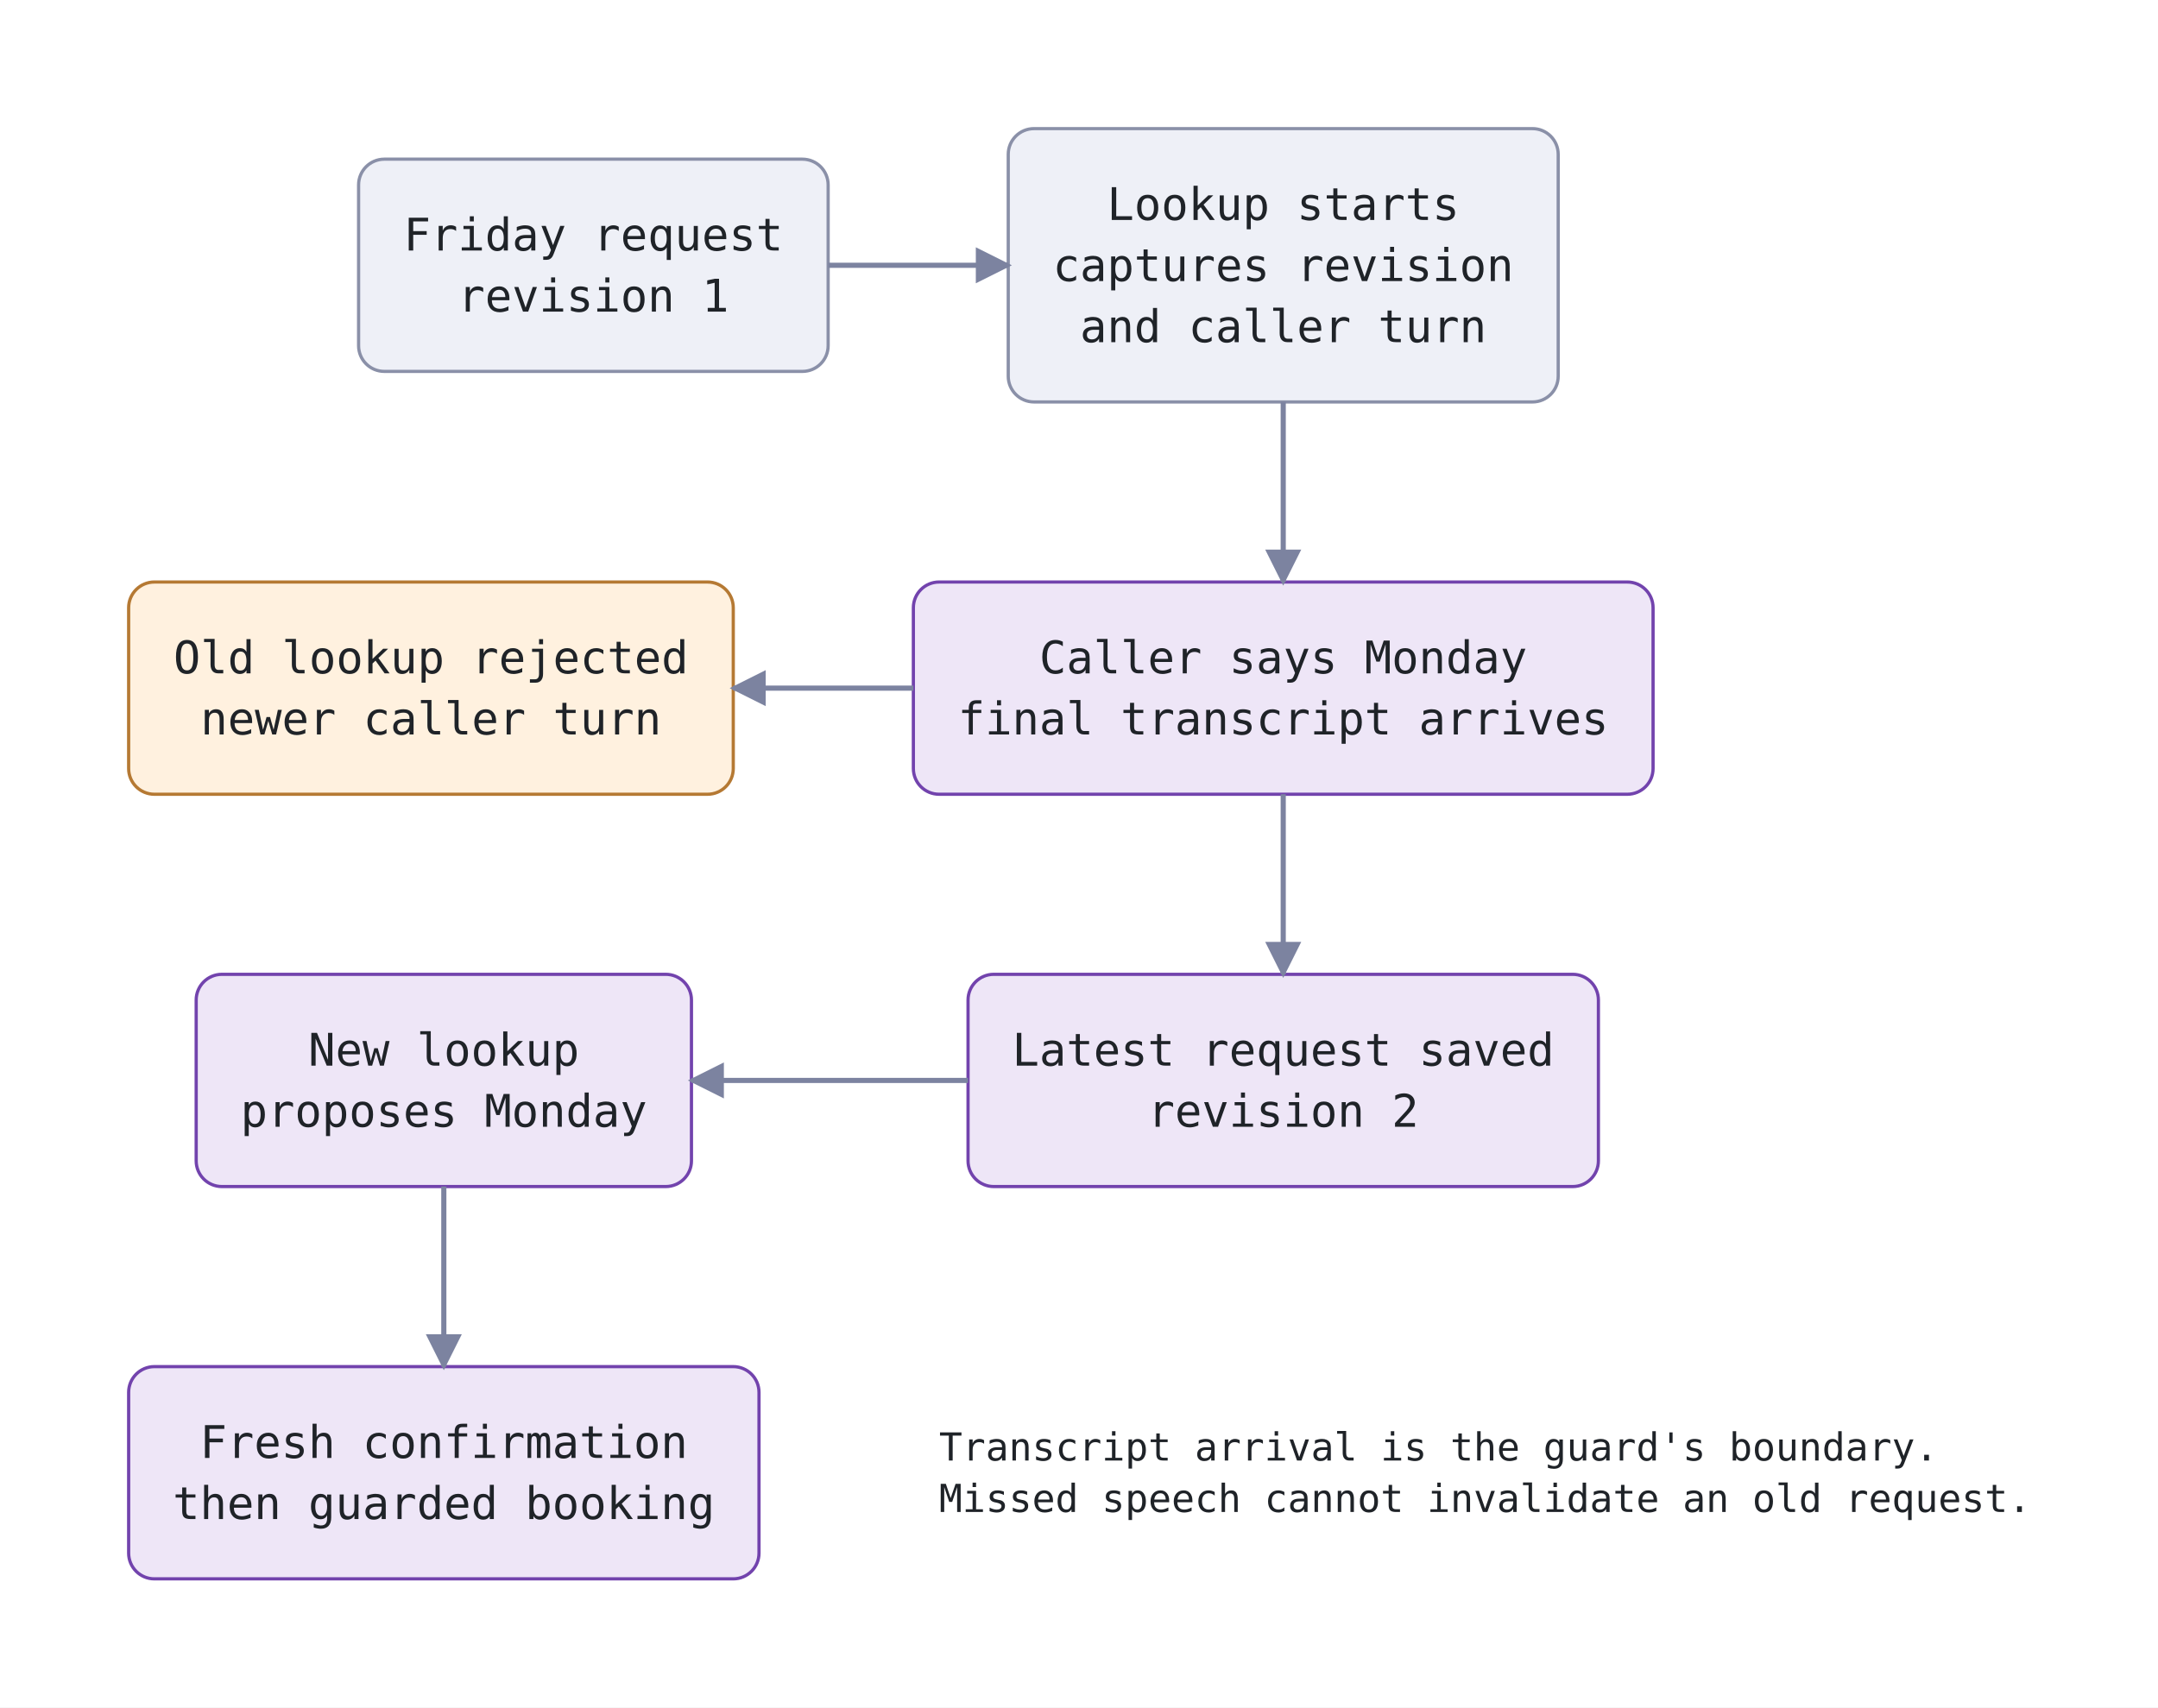
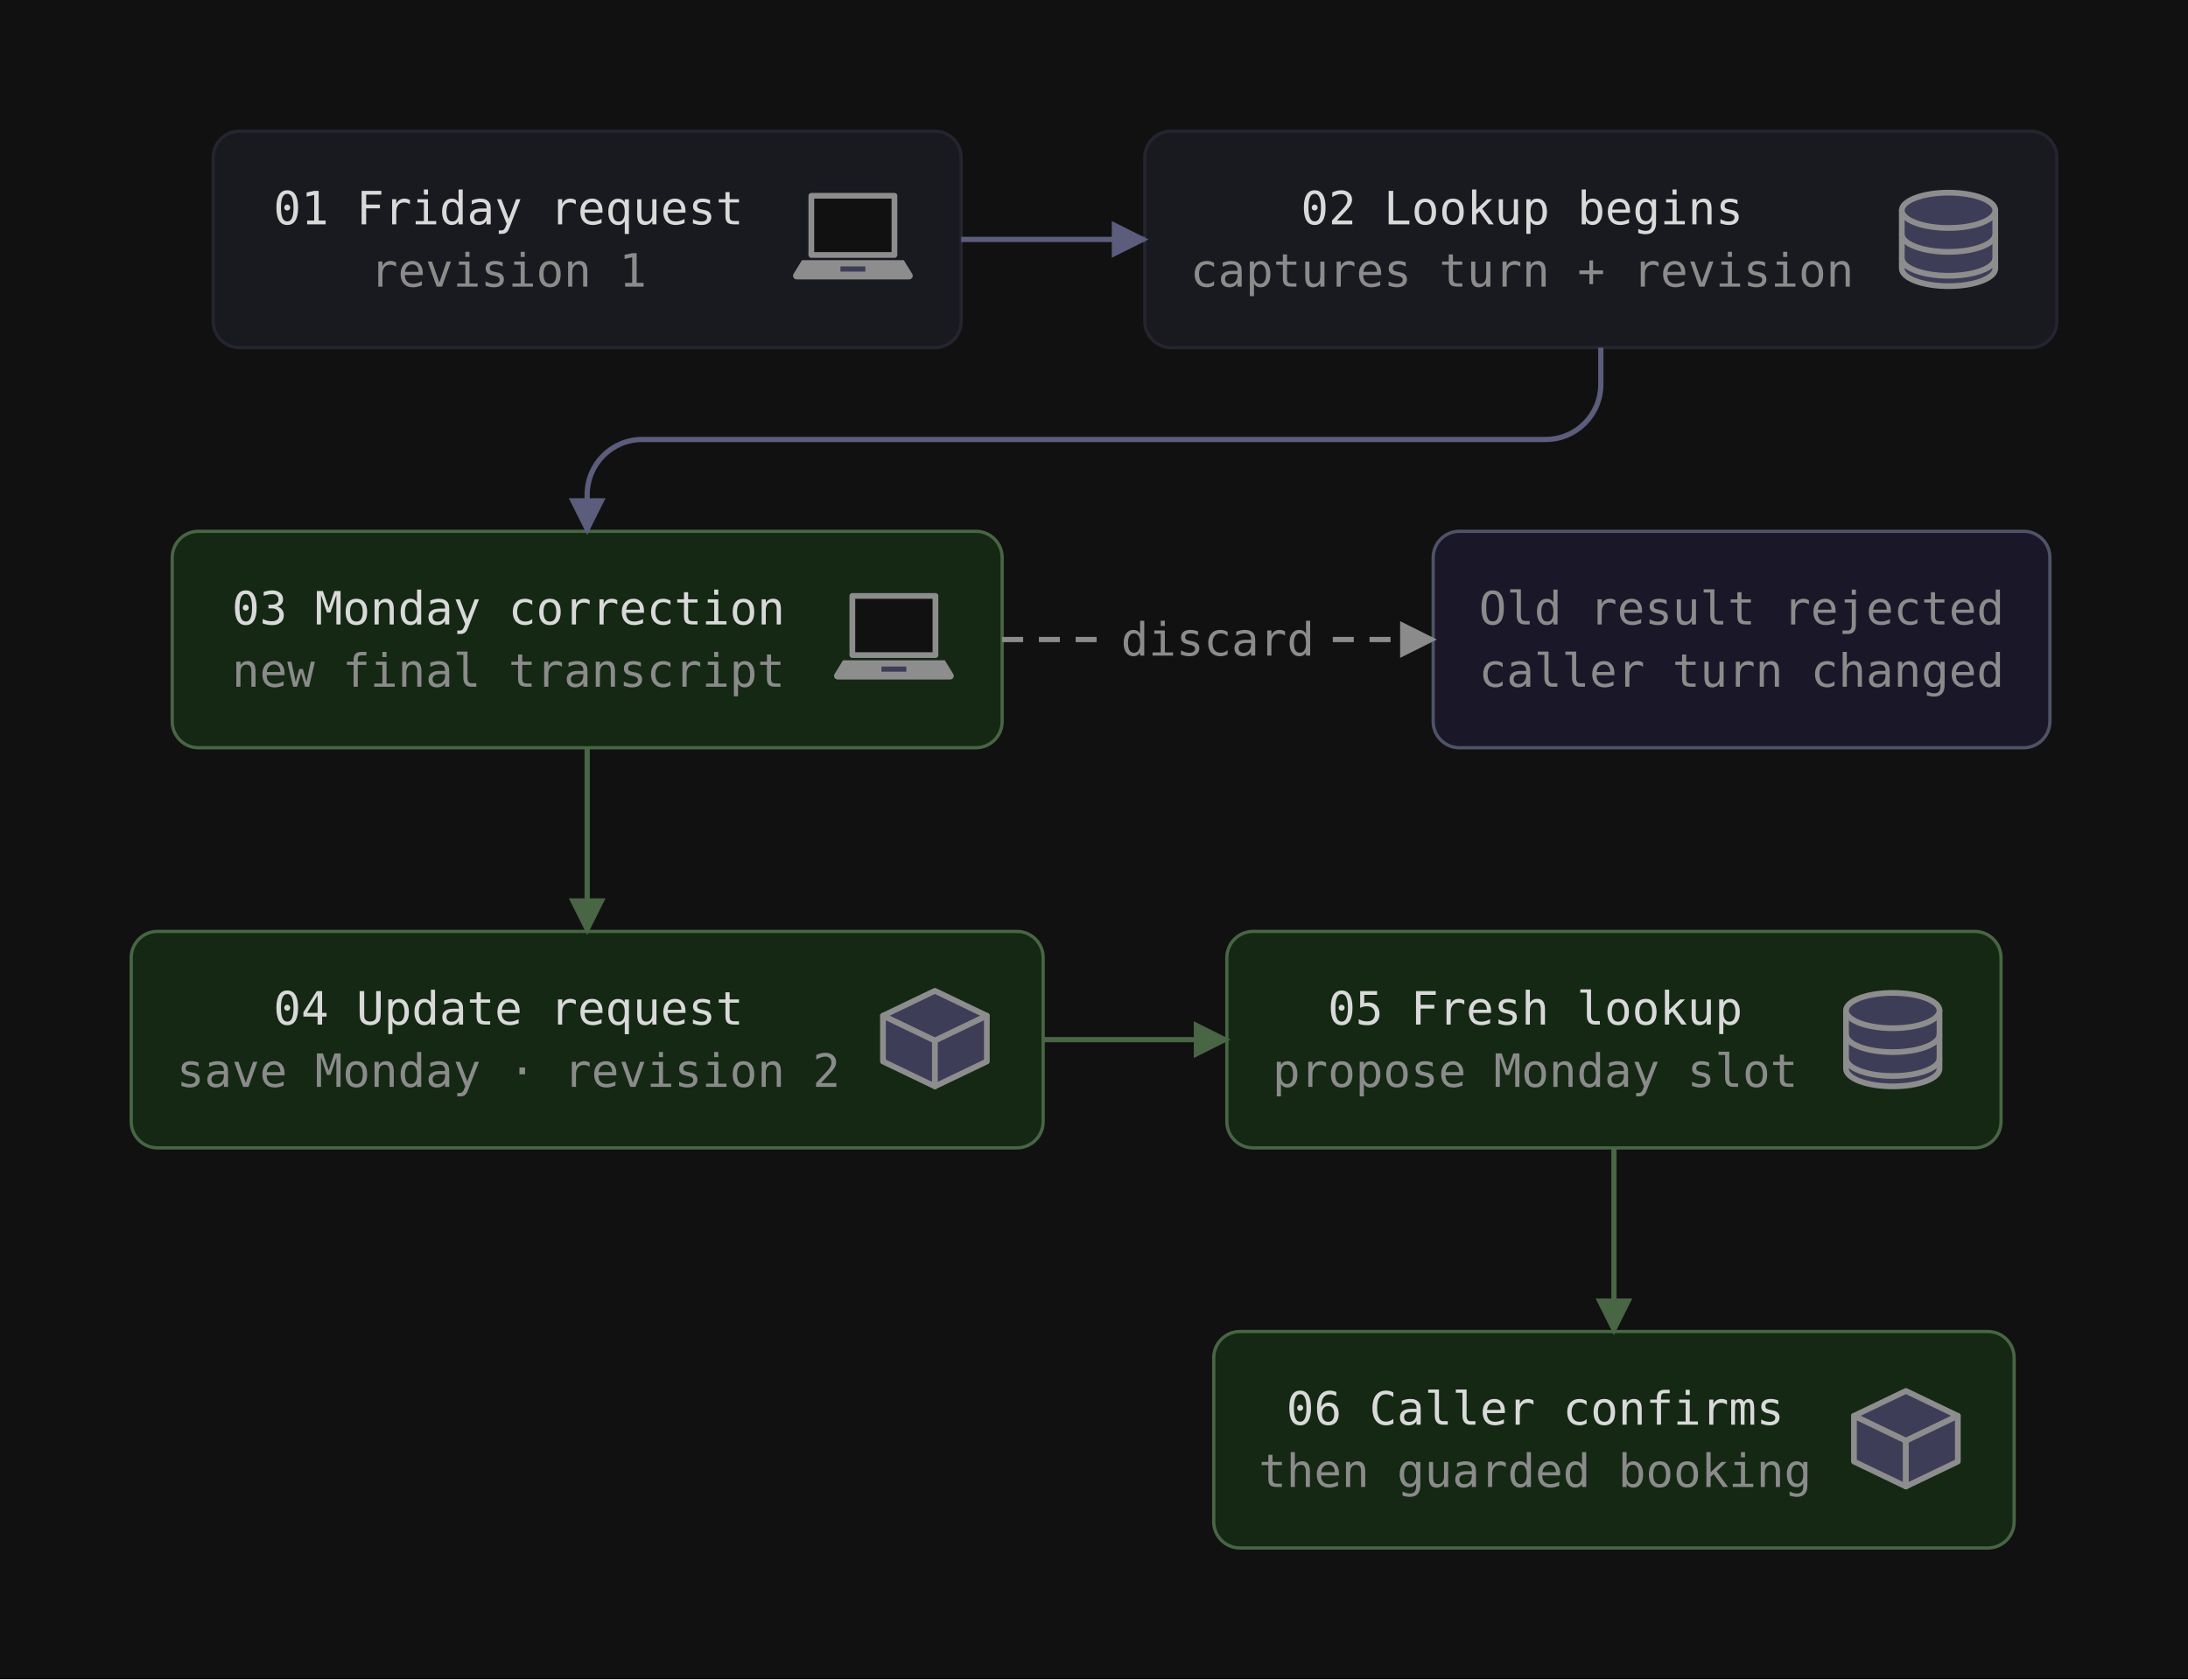
- <svg xmlns="http://www.w3.org/2000/svg" width="671" height="531" viewBox="0 0 671 531" font-family="'DejaVu Sans Mono', 'Menlo', 'Consolas', 'Liberation Mono', 'Courier New', monospace" font-size="14px">
+ <svg xmlns="http://www.w3.org/2000/svg" width="667" height="512" viewBox="0 0 667 512" font-family="'DejaVu Sans Mono', 'Menlo', 'Consolas', 'Liberation Mono', 'Courier New', monospace" font-size="14px">
  <defs>
-     <marker id="rcd114c58-arrow-7c83a0" viewBox="0 0 10 10" refX="9" refY="5" markerWidth="7" markerHeight="7" orient="auto-start-reverse">
-       <path d="M 0 0 L 10 5 L 0 10 z" fill="#7c83a0" />
+     <marker id="arrow-5c5c7c" viewBox="0 0 10 10" refX="9" refY="5" markerWidth="7" markerHeight="7" orient="auto-start-reverse">
+       <path d="M 0 0 L 10 5 L 0 10 z" fill="#5c5c7c" />
+     </marker>
+     <marker id="arrow-5c5c7c-back" viewBox="0 0 10 10" refX="9" refY="5" markerWidth="7" markerHeight="7" orient="auto-start-reverse">
+       <path d="M 0 0 L 10 5 L 0 10 z" fill="#5c5c7c" />
+     </marker>
+     <marker id="arrow-8b8b8b" viewBox="0 0 10 10" refX="9" refY="5" markerWidth="7" markerHeight="7" orient="auto-start-reverse">
+       <path d="M 0 0 L 10 5 L 0 10 z" fill="#8b8b8b" />
+     </marker>
+     <marker id="arrow-8b8b8b-back" viewBox="0 0 10 10" refX="9" refY="5" markerWidth="7" markerHeight="7" orient="auto-start-reverse">
+       <path d="M 0 0 L 10 5 L 0 10 z" fill="#8b8b8b" />
+     </marker>
+     <marker id="arrow-486544" viewBox="0 0 10 10" refX="9" refY="5" markerWidth="7" markerHeight="7" orient="auto-start-reverse">
+       <path d="M 0 0 L 10 5 L 0 10 z" fill="#486544" />
+     </marker>
+     <marker id="arrow-486544-back" viewBox="0 0 10 10" refX="9" refY="5" markerWidth="7" markerHeight="7" orient="auto-start-reverse">
+       <path d="M 0 0 L 10 5 L 0 10 z" fill="#486544" />
    </marker>
  </defs>
-   <rect x="0" y="0" width="671" height="531" fill="#ffffff" />
-   <path d="M119.5 49.5 H249.5 a8 8 0 0 1 8 8 V107.5 a8 8 0 0 1 -8 8 H119.5 a8 8 0 0 1 -8 -8 V57.5 a8 8 0 0 1 8 -8 Z" fill="#eef0f7" stroke="#8a90a8" />
-   <text x="184.5" y="77.9" fill="#1f2328" text-anchor="middle">Friday request</text>
-   <text x="184.5" y="96.9" fill="#1f2328" text-anchor="middle">revision 1</text>
-   <path d="M321.5 40 H476.5 a8 8 0 0 1 8 8 V117 a8 8 0 0 1 -8 8 H321.5 a8 8 0 0 1 -8 -8 V48 a8 8 0 0 1 8 -8 Z" fill="#eef0f7" stroke="#8a90a8" />
-   <text x="399" y="68.4" fill="#1f2328" text-anchor="middle">Lookup starts</text>
-   <text x="399" y="87.4" fill="#1f2328" text-anchor="middle">captures revision</text>
-   <text x="399" y="106.4" fill="#1f2328" text-anchor="middle">and caller turn</text>
-   <path d="M292 181 H506 a8 8 0 0 1 8 8 V239 a8 8 0 0 1 -8 8 H292 a8 8 0 0 1 -8 -8 V189 a8 8 0 0 1 8 -8 Z" fill="#eee6f7" stroke="#7243ad" />
-   <text x="399" y="209.4" fill="#1f2328" text-anchor="middle">Caller says Monday</text>
-   <text x="399" y="228.4" fill="#1f2328" text-anchor="middle">final transcript arrives</text>
-   <path d="M48 181 H220 a8 8 0 0 1 8 8 V239 a8 8 0 0 1 -8 8 H48 a8 8 0 0 1 -8 -8 V189 a8 8 0 0 1 8 -8 Z" fill="#fff1df" stroke="#b57933" />
-   <text x="134" y="209.4" fill="#1f2328" text-anchor="middle">Old lookup rejected</text>
-   <text x="134" y="228.4" fill="#1f2328" text-anchor="middle">newer caller turn</text>
-   <path d="M309 303 H489 a8 8 0 0 1 8 8 V361 a8 8 0 0 1 -8 8 H309 a8 8 0 0 1 -8 -8 V311 a8 8 0 0 1 8 -8 Z" fill="#eee6f7" stroke="#7243ad" />
-   <text x="399" y="331.4" fill="#1f2328" text-anchor="middle">Latest request saved</text>
-   <text x="399" y="350.4" fill="#1f2328" text-anchor="middle">revision 2</text>
-   <path d="M69 303 H207 a8 8 0 0 1 8 8 V361 a8 8 0 0 1 -8 8 H69 a8 8 0 0 1 -8 -8 V311 a8 8 0 0 1 8 -8 Z" fill="#eee6f7" stroke="#7243ad" />
-   <text x="138" y="331.4" fill="#1f2328" text-anchor="middle">New lookup</text>
-   <text x="138" y="350.4" fill="#1f2328" text-anchor="middle">proposes Monday</text>
-   <path d="M48 425 H228 a8 8 0 0 1 8 8 V483 a8 8 0 0 1 -8 8 H48 a8 8 0 0 1 -8 -8 V433 a8 8 0 0 1 8 -8 Z" fill="#eee6f7" stroke="#7243ad" />
-   <text x="138" y="453.4" fill="#1f2328" text-anchor="middle">Fresh confirmation</text>
-   <text x="138" y="472.4" fill="#1f2328" text-anchor="middle">then guarded booking</text>
-   <g font-size="12px">
-     <text x="292" y="454.2" fill="#1f2328" text-anchor="start">Transcript arrival is the guard's boundary.</text>
-     <text x="292" y="470.2" fill="#1f2328" text-anchor="start">Missed speech cannot invalidate an old request.</text>
+   <rect x="0" y="0" width="667" height="512" fill="#111111" />
+   <path d="M73 40 H285 a8 8 0 0 1 8 8 V98 a8 8 0 0 1 -8 8 H73 a8 8 0 0 1 -8 -8 V48 a8 8 0 0 1 8 -8 Z" fill="#191920" stroke="#25242f" />
+   <text x="155" y="68.4" fill="#d9d9d9" text-anchor="middle">01  Friday request</text>
+   <text x="155" y="87.4" fill="#8b8b8b" text-anchor="middle">revision 1</text>
+   <g transform="translate(241 54) scale(1.58333)">
+     <path d="M4 3.6 h16 v11.4 h-16 Z" fill="#111111" stroke="#8d8d8e" stroke-width="1.1" stroke-linejoin="round" />
+     <path d="M2.2 16 h19.6 l1.6 2.6 a0.7 0.7 0 0 1 -0.6 1.1 h-21.6 a0.7 0.7 0 0 1 -0.6 -1.1 Z" fill="#8d8d8e" />
+     <path d="M9.6 17.2 h4.8 v1 h-4.8 Z" fill="#3e3d58" />
  </g>
-   <path d="M 257.5 82.5 L 313.5 82.5" fill="none" stroke="#7c83a0" stroke-width="1.6" marker-end="url(#rcd114c58-arrow-7c83a0)" />
-   <path d="M 399 125 L 399 181" fill="none" stroke="#7c83a0" stroke-width="1.6" marker-end="url(#rcd114c58-arrow-7c83a0)" />
-   <path d="M 284 214 L 228 214" fill="none" stroke="#7c83a0" stroke-width="1.6" marker-end="url(#rcd114c58-arrow-7c83a0)" />
-   <path d="M 399 247 L 399 303" fill="none" stroke="#7c83a0" stroke-width="1.6" marker-end="url(#rcd114c58-arrow-7c83a0)" />
-   <path d="M 301 336 L 215 336" fill="none" stroke="#7c83a0" stroke-width="1.6" marker-end="url(#rcd114c58-arrow-7c83a0)" />
-   <path d="M 138 369 L 138 425" fill="none" stroke="#7c83a0" stroke-width="1.6" marker-end="url(#rcd114c58-arrow-7c83a0)" />
+   <path d="M357 40 H619 a8 8 0 0 1 8 8 V98 a8 8 0 0 1 -8 8 H357 a8 8 0 0 1 -8 -8 V48 a8 8 0 0 1 8 -8 Z" fill="#191920" stroke="#25242f" />
+   <text x="464" y="68.4" fill="#d9d9d9" text-anchor="middle">02  Lookup begins</text>
+   <text x="464" y="87.4" fill="#8b8b8b" text-anchor="middle">captures turn + revision</text>
+   <g transform="translate(575 54) scale(1.58333)">
+     <path d="M3 6.4 v11.2 a9 3.4 0 0 0 18 0 v-11.2 Z" fill="#3e3d58" stroke="#8d8d8e" stroke-width="1.1" stroke-linejoin="round" />
+     <path d="M3 6.4 a9 3.4 0 0 1 18 0 a9 3.4 0 0 1 -18 0 Z" fill="#3e3d58" stroke="#8d8d8e" stroke-width="1.1" stroke-linejoin="round" />
+     <path d="M3 11 a9 3.4 0 0 0 18 0" fill="none" stroke="#8d8d8e" stroke-width="1.1" stroke-linejoin="round" />
+     <path d="M3 15.6 a9 3.4 0 0 0 18 0" fill="none" stroke="#8d8d8e" stroke-width="1.1" stroke-linejoin="round" />
+   </g>
+   <path d="M60.5 162 H297.5 a8 8 0 0 1 8 8 V220 a8 8 0 0 1 -8 8 H60.5 a8 8 0 0 1 -8 -8 V170 a8 8 0 0 1 8 -8 Z" fill="#142814" stroke="#486544" />
+   <text x="155" y="190.4" fill="#d9d9d9" text-anchor="middle">03  Monday correction</text>
+   <text x="155" y="209.4" fill="#8b8b8b" text-anchor="middle">new final transcript</text>
+   <g transform="translate(253.5 176) scale(1.58333)">
+     <path d="M4 3.6 h16 v11.4 h-16 Z" fill="#111111" stroke="#8d8d8e" stroke-width="1.1" stroke-linejoin="round" />
+     <path d="M2.2 16 h19.6 l1.6 2.6 a0.7 0.7 0 0 1 -0.6 1.1 h-21.6 a0.7 0.7 0 0 1 -0.6 -1.1 Z" fill="#8d8d8e" />
+     <path d="M9.6 17.2 h4.8 v1 h-4.8 Z" fill="#3e3d58" />
+   </g>
+   <path d="M444.9 162 H616.9 a8 8 0 0 1 8 8 V220 a8 8 0 0 1 -8 8 H444.9 a8 8 0 0 1 -8 -8 V170 a8 8 0 0 1 8 -8 Z" fill="#191728" stroke="#4f5367" />
+   <text x="530.9" y="190.4" fill="#8b8b8b" text-anchor="middle">Old result rejected</text>
+   <text x="530.9" y="209.4" fill="#8b8b8b" text-anchor="middle">caller turn changed</text>
+   <path d="M48 284 H310 a8 8 0 0 1 8 8 V342 a8 8 0 0 1 -8 8 H48 a8 8 0 0 1 -8 -8 V292 a8 8 0 0 1 8 -8 Z" fill="#142814" stroke="#486544" />
+   <text x="155" y="312.4" fill="#d9d9d9" text-anchor="middle">04  Update request</text>
+   <text x="155" y="331.4" fill="#8b8b8b" text-anchor="middle">save Monday · revision 2</text>
+   <g transform="translate(266 298) scale(1.58333)">
+     <path d="M12 2.6 L22 7.4 L12 12.2 L2 7.4 Z" fill="#3e3d58" stroke="#8d8d8e" stroke-width="1.1" stroke-linejoin="round" />
+     <path d="M2 7.4 L12 12.2 L12 21 L2 16.2 Z" fill="#3e3d58" stroke="#8d8d8e" stroke-width="1.1" stroke-linejoin="round" />
+     <path d="M22 7.4 L12 12.2 L12 21 L22 16.2 Z" fill="#3e3d58" stroke="#8d8d8e" stroke-width="1.1" stroke-linejoin="round" />
+   </g>
+   <path d="M382 284 H602 a8 8 0 0 1 8 8 V342 a8 8 0 0 1 -8 8 H382 a8 8 0 0 1 -8 -8 V292 a8 8 0 0 1 8 -8 Z" fill="#142814" stroke="#486544" />
+   <text x="468" y="312.4" fill="#d9d9d9" text-anchor="middle">05  Fresh lookup</text>
+   <text x="468" y="331.4" fill="#8b8b8b" text-anchor="middle">propose Monday slot</text>
+   <g transform="translate(558 298) scale(1.58333)">
+     <path d="M3 6.4 v11.2 a9 3.4 0 0 0 18 0 v-11.2 Z" fill="#3e3d58" stroke="#8d8d8e" stroke-width="1.1" stroke-linejoin="round" />
+     <path d="M3 6.4 a9 3.4 0 0 1 18 0 a9 3.4 0 0 1 -18 0 Z" fill="#3e3d58" stroke="#8d8d8e" stroke-width="1.1" stroke-linejoin="round" />
+     <path d="M3 11 a9 3.4 0 0 0 18 0" fill="none" stroke="#8d8d8e" stroke-width="1.1" stroke-linejoin="round" />
+     <path d="M3 15.6 a9 3.4 0 0 0 18 0" fill="none" stroke="#8d8d8e" stroke-width="1.1" stroke-linejoin="round" />
+   </g>
+   <path d="M378 406 H606 a8 8 0 0 1 8 8 V464 a8 8 0 0 1 -8 8 H378 a8 8 0 0 1 -8 -8 V414 a8 8 0 0 1 8 -8 Z" fill="#142814" stroke="#486544" />
+   <text x="468" y="434.4" fill="#d9d9d9" text-anchor="middle">06  Caller confirms</text>
+   <text x="468" y="453.4" fill="#8b8b8b" text-anchor="middle">then guarded booking</text>
+   <g transform="translate(562 420) scale(1.58333)">
+     <path d="M12 2.6 L22 7.4 L12 12.2 L2 7.4 Z" fill="#3e3d58" stroke="#8d8d8e" stroke-width="1.1" stroke-linejoin="round" />
+     <path d="M2 7.4 L12 12.2 L12 21 L2 16.2 Z" fill="#3e3d58" stroke="#8d8d8e" stroke-width="1.1" stroke-linejoin="round" />
+     <path d="M22 7.4 L12 12.2 L12 21 L22 16.2 Z" fill="#3e3d58" stroke="#8d8d8e" stroke-width="1.1" stroke-linejoin="round" />
+   </g>
+   <path d="M 293 73 L 349 73" fill="none" stroke="#5c5c7c" stroke-width="1.6" marker-end="url(#arrow-5c5c7c)" />
+   <path d="M 488 106 L 488 117.2 C 488 126.48, 480.48 134, 471.2 134 L 195.8 134 C 186.52 134, 179 141.52, 179 150.8 L 179 162" fill="none" stroke="#5c5c7c" stroke-width="1.6" marker-end="url(#arrow-5c5c7c)" />
+   <path d="M 305.5 195 L 436.9 195" fill="none" stroke="#8b8b8b" stroke-width="1.6" stroke-dasharray="6.4 4.8" marker-end="url(#arrow-8b8b8b)" />
+   <rect x="336.7" y="185.5" width="69" height="19" fill="#111111" />
+   <text x="371.2" y="199.9" fill="#8b8b8b" text-anchor="middle">discard</text>
+   <path d="M 179 228 L 179 284" fill="none" stroke="#486544" stroke-width="1.6" marker-end="url(#arrow-486544)" />
+   <path d="M 318 317 L 374 317" fill="none" stroke="#486544" stroke-width="1.6" marker-end="url(#arrow-486544)" />
+   <path d="M 492 350 L 492 406" fill="none" stroke="#486544" stroke-width="1.6" marker-end="url(#arrow-486544)" />
</svg>
